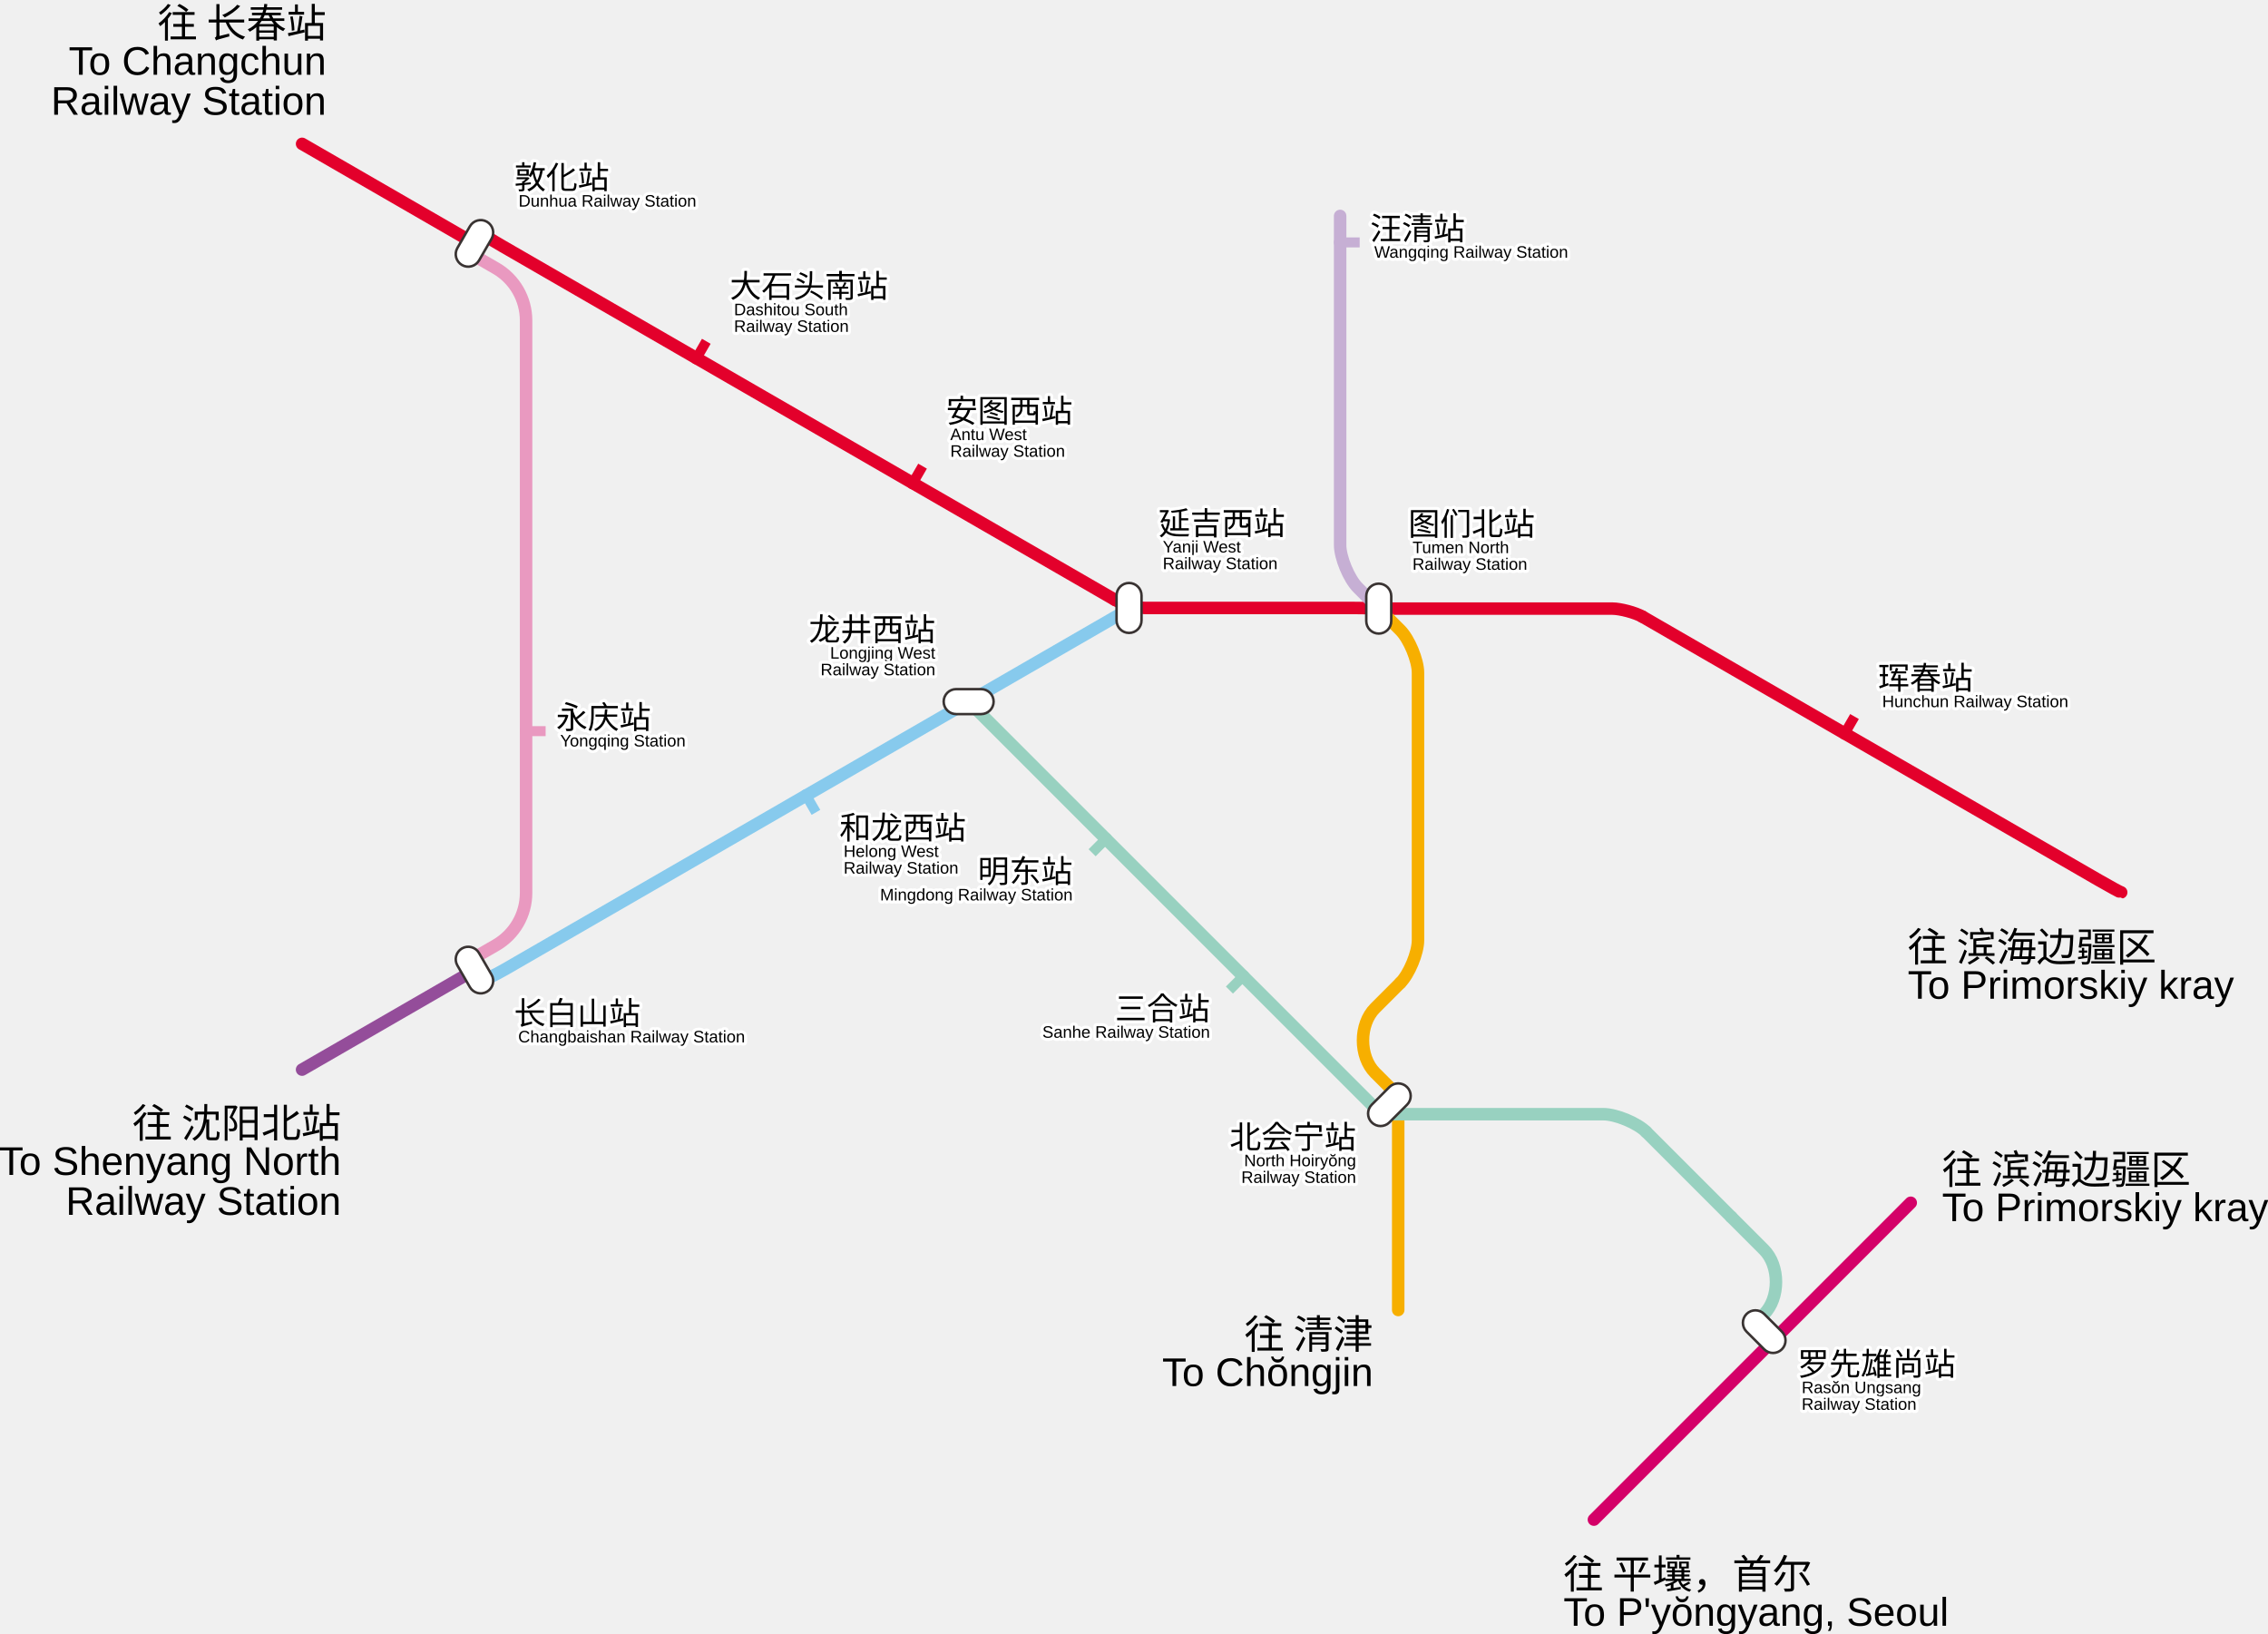
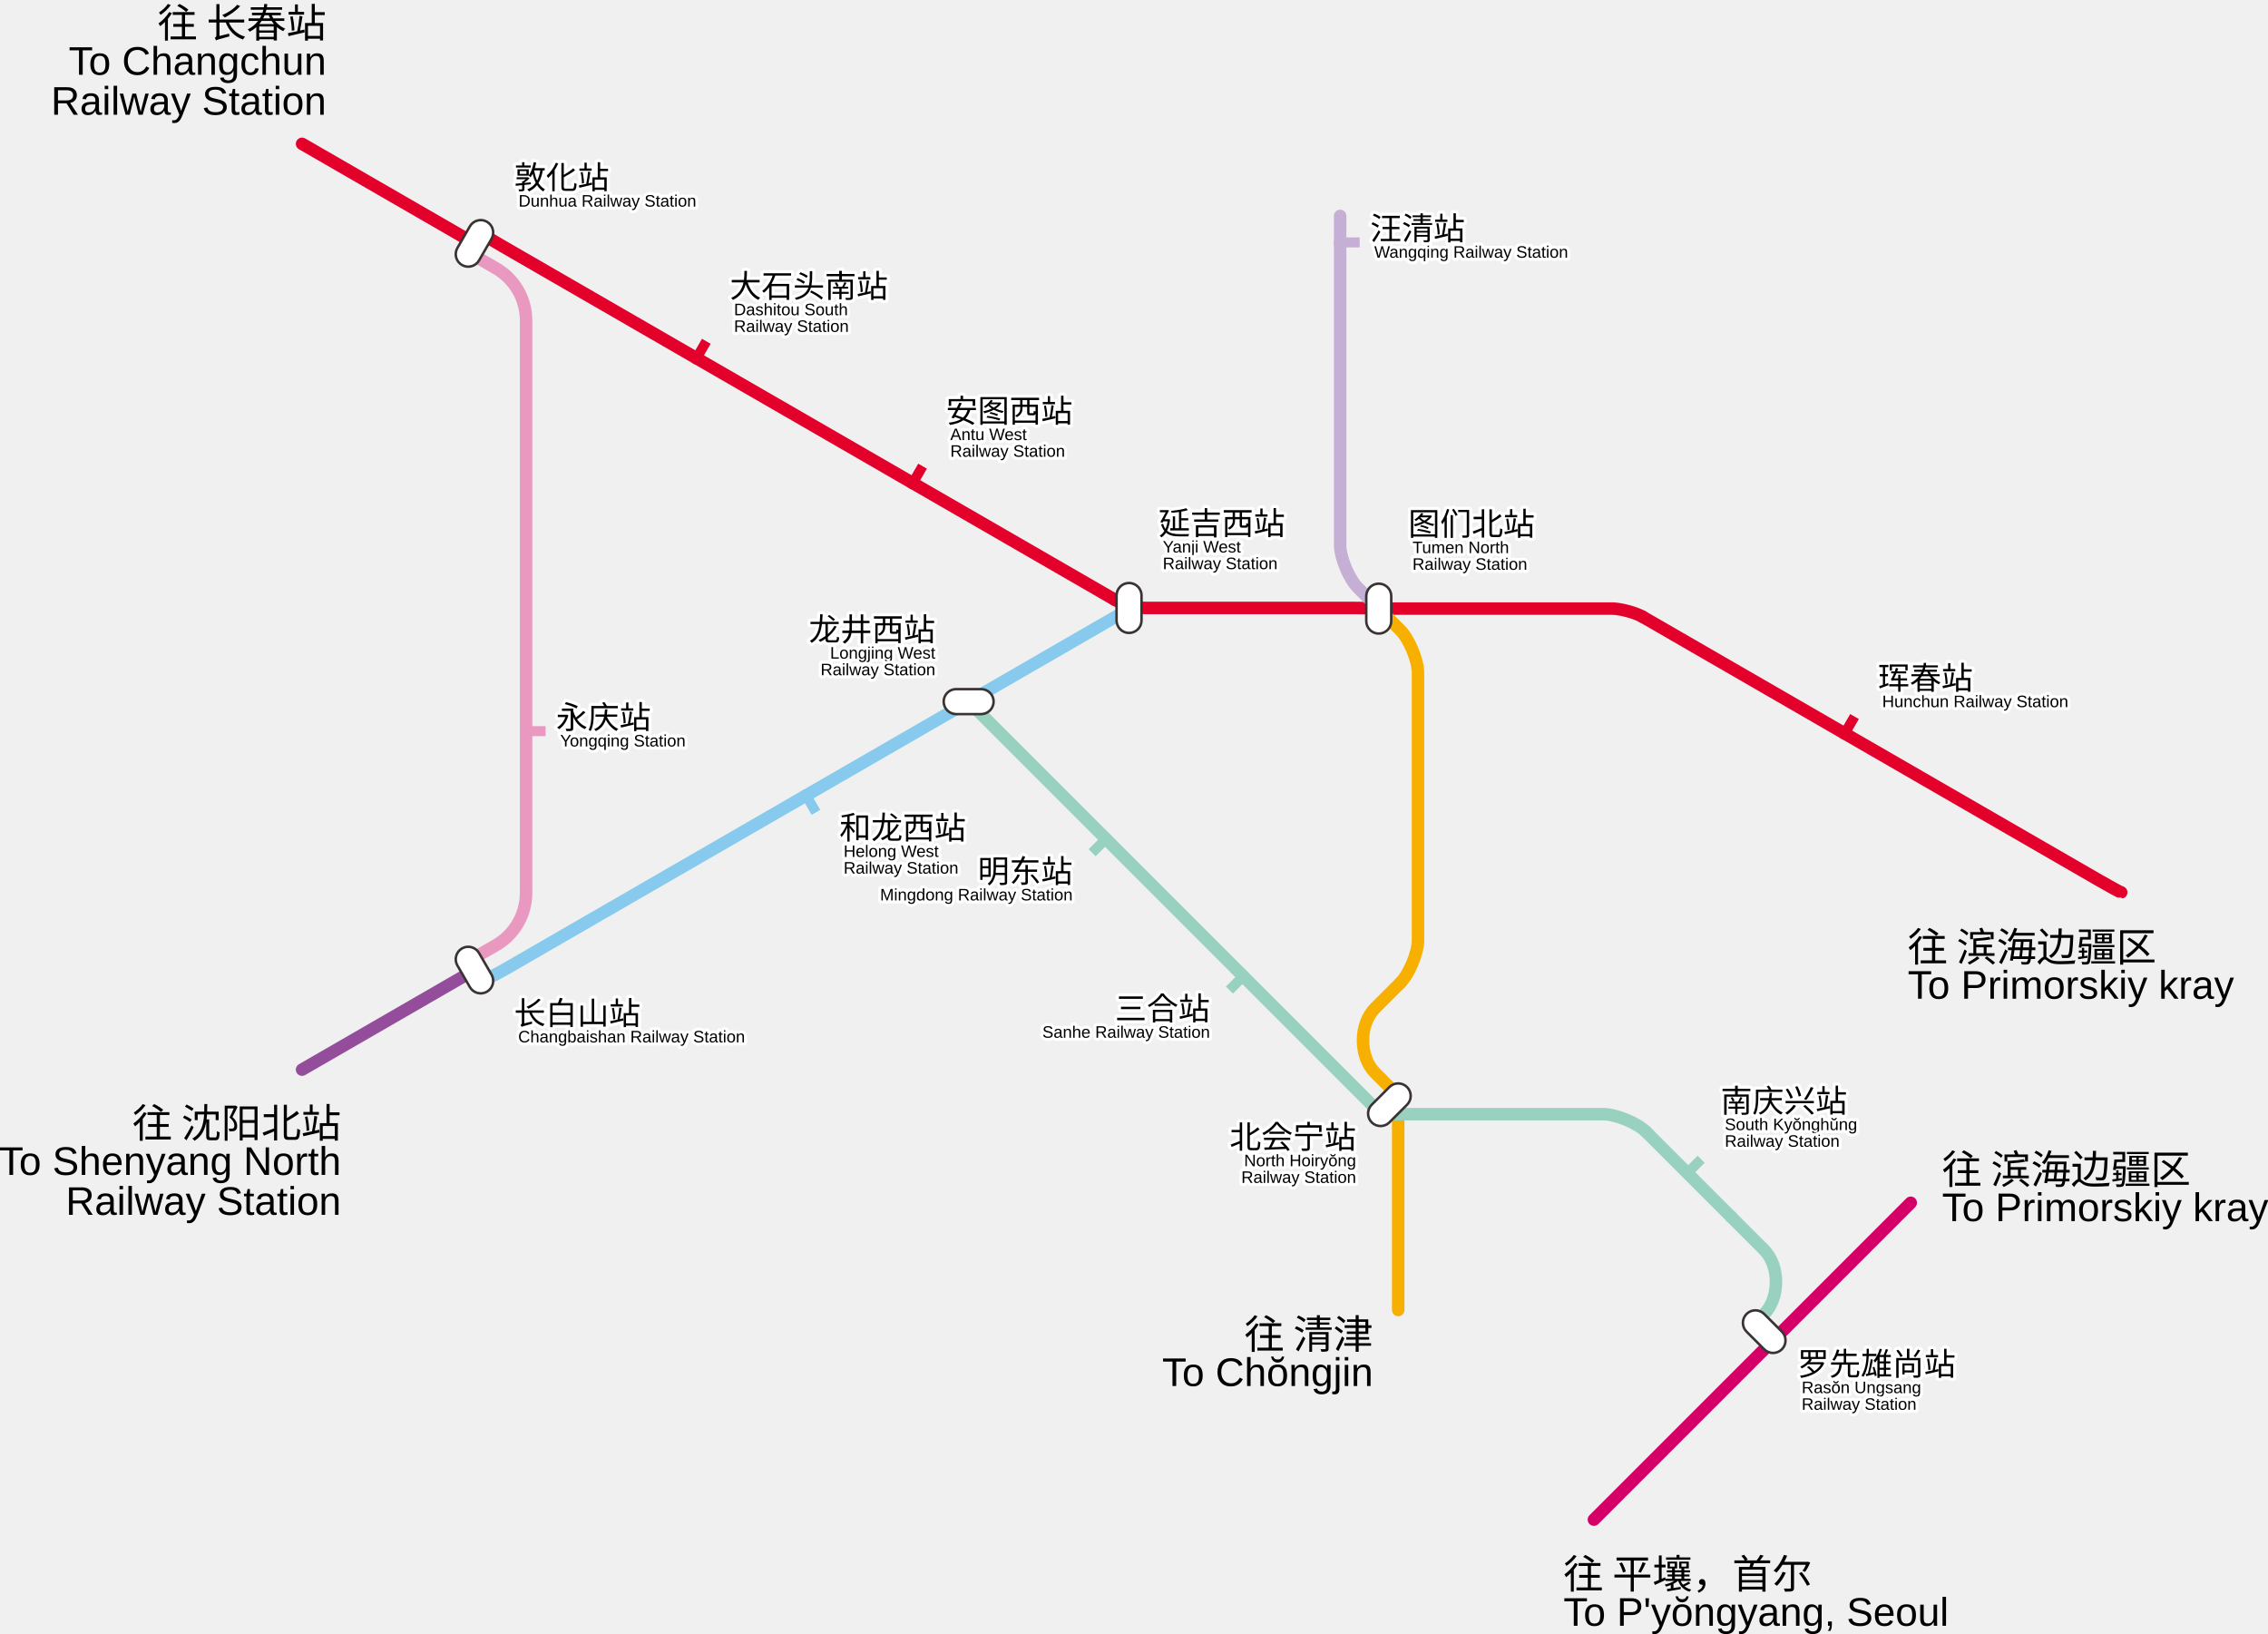
<svg xmlns="http://www.w3.org/2000/svg" width="908.229" height="653.972" viewBox="0 0 908.229 653.972" version="1.1" id="svg1">
  <defs id="defs1" />
  <g id="line_Q6VSLRUWHU" transform="translate(-171.4003,-226.4156)">
    <path d="m 708.06,323.48 v -10.6" fill="none" stroke="#c6afd4" stroke-width="5" stroke-linecap="round" id="path4" />
  </g>
-   <g id="line_rFq5wBN6Jb" transform="rotate(30,605.9968,-58.1326)">
+   <g id="line_rFq5wBN6Jb" transform="rotate(30,605.9968,-58.13259)">
    <path d="m 523.53,279.97 h 93.531" fill="none" stroke="#e3002b" stroke-width="5" stroke-linecap="round" id="path5" />
  </g>
-   <g id="line_5YqSlaiPAW" transform="rotate(30,605.9968,-58.1326)">
+   <g id="line_5YqSlaiPAW" transform="rotate(30,605.9968,-58.13259)">
    <path d="m 423.53,279.97 h 100" fill="none" stroke="#e3002b" stroke-width="5" stroke-linecap="round" id="path6" />
  </g>
  <g id="line_AGHX1xPTxY" transform="rotate(-30,-734.5464,812.3853)">
    <path d="m 503.24,913.36 h 75.12" fill="none" stroke="#87caed" stroke-width="5" stroke-linecap="round" id="path8" />
  </g>
  <g id="line_uAsBP5tdFi" transform="rotate(-30,-734.5464,812.3853)">
    <path d="m 428.11,913.36 h 75.13" fill="none" stroke="#87caed" stroke-width="5" stroke-linecap="round" id="path9" />
  </g>
  <g id="line_N_5G9iZyra" transform="translate(-171.4003,-226.4156)">
    <path d="m 723.53,470.115 h 93.531 c 3.234,0 9.27,1.617 12.071,3.234" fill="none" stroke="#e3002b" stroke-width="5" stroke-linecap="round" id="path13" />
  </g>
  <g id="line_FFeZVGYtg0" transform="translate(-171.4003,-226.4156)">
    <path d="m 617.928,466.621 c 2.801,1.617 8.837,3.234 12.071,3.234 H 713.27 c 5,0 10.13,0.13 10.26,0.26 v 0" fill="none" stroke="#e3002b" stroke-width="5" stroke-linecap="round" id="path20" />
  </g>
  <g id="line_1LlmuOgZgl" transform="translate(-171.4003,-226.4156)">
    <path d="m 708.06,323.48 v 121.165 c 0,5 3.536,13.536 7.071,17.071 L 723.53,470.115" fill="none" stroke="#c6afd4" stroke-width="5" stroke-linecap="round" id="path21" />
  </g>
-   <g id="line_ieoQ92BXNt" transform="rotate(30,605.9968,-58.1326)">
+   <g id="line_ieoQ92BXNt" transform="rotate(30,605.9968,-58.13259)">
    <path d="m 423.53,279.97 h -89.64 c -5,0 -10.18,-0.18 -10.36,-0.36 v 0" fill="none" stroke="#e3002b" stroke-width="5" stroke-linecap="round" id="path22" />
  </g>
  <g id="line_enlyB5kBCV" transform="translate(-147.4979,-364.9973)">
    <path d="m 333.169,464.955 12.93,7.465 A 24.142,24.142 0 0 1 358.17,493.328 V 657.765" fill="none" stroke="#e999c0" stroke-width="5" stroke-linecap="round" id="path25" />
  </g>
  <g id="line_qrXDtQbx-1" transform="translate(-147.4979,-364.9973)">
    <path d="m 358.17,657.765 v 64.798 a 24.142,24.142 0 0 1 -12.071,20.908 l -12.929,7.465" fill="none" stroke="#e999c0" stroke-width="5" stroke-linecap="round" id="path26" />
  </g>
  <g id="line_dUPDMMQmZ-" transform="rotate(-30,-734.5464,812.3853)">
    <path d="M 428.11,913.36 H 288.96 c -5,0 -10.425,-0.425 -10.85,-0.85 v 0" fill="none" stroke="#87caed" stroke-width="5" stroke-linecap="round" id="path27" />
  </g>
  <g id="stn_mI4i7HMiWh" transform="translate(452.1297,243.4394)">
    <g id="g37">
      <g transform="rotate(90)" id="g34">
        <rect id="stn_core_stn_mI4i7HMiWh" x="-10" y="-5" height="10" width="20" ry="5" stroke="#393332" stroke-width="1" fill="#ffffff" />
      </g>
      <g id="stn_name_stn_mI4i7HMiWh" transform="translate(11.83,-28.34)" text-anchor="start" stroke-width="2.5" paint-order="stroke" stroke="#ffffff" stroke-linejoin="round">
        <g id="g35">
          <text dy="-1" dx="0" dominant-baseline="auto" font-size="12.67px" font-family="SimHei, 'STHeiti T0C', 'PingFang SC', sans-serif" id="text34">延吉西站</text>
        </g>
        <g id="g36">
          <text dy="1.5" dx="1.67" dominant-baseline="hanging" font-size="6.67px" font-family="Arial, sans-serif" id="text35">Yanji West</text>
          <text dy="8.17" dx="1.67" dominant-baseline="hanging" font-size="6.67px" font-family="Arial, sans-serif" id="text36">Railway Station</text>
        </g>
      </g>
    </g>
  </g>
  <g id="stn_h_-fLyGvyx" transform="translate(536.6597,97.06443)">
    <g id="g41">
      <g transform="rotate(90)" id="g38">
        <rect id="stn_core_stn_h_-fLyGvyx" x="-2" y="-7.83" width="4" height="7.83" stroke="none" fill="#c6afd4" />
      </g>
      <g id="stn_name_stn_h_-fLyGvyx" transform="translate(12)" text-anchor="start" stroke-width="2.5" paint-order="stroke" stroke="#ffffff" stroke-linejoin="round">
        <g id="g39">
          <text dy="-1" dx="0" dominant-baseline="auto" font-size="12.67px" font-family="SimHei, 'STHeiti T0C', 'PingFang SC', sans-serif" id="text38">汪清站</text>
        </g>
        <g id="g40">
          <text dy="1.5" dx="1.67" dominant-baseline="hanging" font-size="6.67px" font-family="Arial, sans-serif" id="text39">Wangqing Railway Station</text>
        </g>
      </g>
    </g>
  </g>
  <g id="g46" transform="rotate(30,-178.1994,778.8027)">
    <rect id="stn_core_stn_orOzZgwrds" x="-2" y="-7.83" width="4" height="7.83" stroke="none" fill="#e3002b" />
  </g>
  <g id="g50" transform="rotate(30,-128.1994,592.2002)">
    <rect id="stn_core_stn_uzpkAC9lMU" x="-2" y="-7.83" width="4" height="7.83" stroke="none" fill="#e3002b" />
  </g>
  <g id="stn_name_stn_JbNw-gfTDD" transform="translate(378.8572,170.0995)" text-anchor="start" stroke-width="2.5" paint-order="stroke" stroke="#ffffff" stroke-linejoin="round">
    <g id="g61">
      <text dy="-1" dx="0" dominant-baseline="auto" font-size="12.67px" font-family="SimHei, 'STHeiti T0C', 'PingFang SC', sans-serif" id="text60">安图西站</text>
    </g>
    <g id="g62">
      <text dy="1.5" dx="1.67" dominant-baseline="hanging" font-size="6.67px" font-family="Arial, sans-serif" id="text61">Antu West</text>
      <text dy="8.17" dx="1.67" dominant-baseline="hanging" font-size="6.67px" font-family="Arial, sans-serif" id="text62">Railway Station</text>
    </g>
  </g>
  <g id="stn_name_stn_vAMRclHc03" transform="translate(292.2546,120.0994)" text-anchor="start" stroke-width="2.5" paint-order="stroke" stroke="#ffffff" stroke-linejoin="round">
    <g id="g64">
      <text dy="-1" dx="0" dominant-baseline="auto" font-size="12.67px" font-family="SimHei, 'STHeiti T0C', 'PingFang SC', sans-serif" id="text63">大石头南站</text>
    </g>
    <g id="g65">
      <text dy="1.5" dx="1.67" dominant-baseline="hanging" font-size="6.67px" font-family="Arial, sans-serif" id="text64">Dashitou South</text>
      <text dy="8.17" dx="1.67" dominant-baseline="hanging" font-size="6.67px" font-family="Arial, sans-serif" id="text65">Railway Station</text>
    </g>
  </g>
  <g id="stn_name_stn_B9_Ebn6TsV" transform="translate(205.9813,76.60686)" text-anchor="start" stroke-width="2.5" paint-order="stroke" stroke="#ffffff" stroke-linejoin="round">
    <g id="g67">
      <text dy="-1" dx="0" dominant-baseline="auto" font-size="12.67px" font-family="SimHei, 'STHeiti T0C', 'PingFang SC', sans-serif" id="text66">敦化站</text>
    </g>
    <g id="g68">
      <text dy="1.5" dx="1.67" dominant-baseline="hanging" font-size="6.67px" font-family="Arial, sans-serif" id="text67">Dunhua Railway Station</text>
    </g>
  </g>
  <g id="stn_name_stn_Ih81z_rTr0" transform="translate(205.8321,411.2677)" text-anchor="start" stroke-width="2.5" paint-order="stroke" stroke="#ffffff" stroke-linejoin="round">
    <g id="g77">
      <text dy="-1" dx="0" dominant-baseline="auto" font-size="12.67px" font-family="SimHei, 'STHeiti T0C', 'PingFang SC', sans-serif" id="text76">长白山站</text>
    </g>
    <g id="g78">
      <text dy="1.5" dx="1.67" dominant-baseline="hanging" font-size="6.67px" font-family="Arial, sans-serif" id="text77">Changbaishan Railway Station</text>
    </g>
  </g>
  <g id="stn_iz_TyuohSP" transform="translate(210.6721,292.7677)">
    <g id="g83">
      <g transform="rotate(90)" id="g80">
        <rect id="stn_core_stn_iz_TyuohSP" x="-2" y="-7.83" width="4" height="7.83" stroke="none" fill="#e999c0" />
      </g>
      <g id="stn_name_stn_iz_TyuohSP" transform="translate(12)" text-anchor="start" stroke-width="2.5" paint-order="stroke" stroke="#ffffff" stroke-linejoin="round">
        <g id="g81">
          <text dy="-1" dx="0" dominant-baseline="auto" font-size="12.67px" font-family="SimHei, 'STHeiti T0C', 'PingFang SC', sans-serif" id="text80">永庆站</text>
        </g>
        <g id="g82">
          <text dy="1.5" dx="1.67" dominant-baseline="hanging" font-size="6.67px" font-family="Arial, sans-serif" id="text81">Yongqing Station</text>
        </g>
      </g>
    </g>
  </g>
  <g transform="rotate(150,118.744,202.503)" id="g92">
    <rect id="stn_core_stn_MDtEak3Vq8" x="-2" y="-7.83" width="4" height="7.83" stroke="none" fill="#87caed" />
  </g>
  <g id="stn_name_stn_5i2AuDHVKa" transform="translate(374.5654,257.5987)" text-anchor="end" stroke-width="2.5" paint-order="stroke" stroke="#ffffff" stroke-linejoin="round">
    <g id="g103">
      <text dy="-1" dx="0" dominant-baseline="auto" font-size="12.67px" font-family="SimHei, 'STHeiti T0C', 'PingFang SC', sans-serif" id="text102">龙井西站</text>
    </g>
    <g id="g104">
      <text dy="1.5" dx="0" dominant-baseline="hanging" font-size="6.67px" font-family="Arial, sans-serif" id="text103">Longjing West</text>
      <text dy="8.17" dx="0" dominant-baseline="hanging" font-size="6.67px" font-family="Arial, sans-serif" id="text104">Railway Station</text>
    </g>
  </g>
  <g id="stn_name_stn_Bqb9PaHCH_" transform="translate(336.1609,337.0038)" text-anchor="start" stroke-width="2.5" paint-order="stroke" stroke="#ffffff" stroke-linejoin="round">
    <g id="g106">
      <text dy="-1" dx="0" dominant-baseline="auto" font-size="12.67px" font-family="SimHei, 'STHeiti T0C', 'PingFang SC', sans-serif" id="text105">和龙西站</text>
    </g>
    <g id="g107">
      <text dy="1.5" dx="1.67" dominant-baseline="hanging" font-size="6.67px" font-family="Arial, sans-serif" id="text106">Helong West</text>
      <text dy="8.17" dx="1.67" dominant-baseline="hanging" font-size="6.67px" font-family="Arial, sans-serif" id="text107">Railway Station</text>
    </g>
  </g>
  <g id="line_uKwltnpwiJ" transform="rotate(30,725.4016,170.9211)">
    <path d="M 225,375 H 145.29" fill="none" stroke="#e3002b" stroke-width="5" stroke-linecap="round" id="path20-4" />
  </g>
  <g id="line_cdaYA6RWH9" transform="rotate(-30,77.45842,488.6103)">
    <path d="M 225.01,458.13 H 145.29" fill="none" stroke="#944d9a" stroke-width="5" stroke-linecap="round" id="path21-5" />
  </g>
  <g id="misc_node_J0LAIEsHzC" transform="translate(130.682,7.40625)">
    <g id="g163">
      <g id="g162">
        <text dy="2" dx="0" dominant-baseline="middle" class="" font-family="Arial, sans-serif" font-size="16px" text-anchor="end" fill="#000000" font-style="normal" font-weight="normal" id="text160">往 长春站</text>
        <text dy="18" dx="0" dominant-baseline="middle" class="" font-family="Arial, sans-serif" font-size="16px" text-anchor="end" fill="#000000" font-style="normal" font-weight="normal" id="text161">To Changchun</text>
        <text dy="34" dx="0" dominant-baseline="middle" class="" font-family="Arial, sans-serif" font-size="16px" text-anchor="end" fill="#000000" font-style="normal" font-weight="normal" id="text162">Railway Station</text>
      </g>
    </g>
  </g>
  <g id="misc_node_RNh2GvNuaO" transform="translate(136.6016,447.9185)">
    <g id="g166">
      <g id="g165">
        <text dy="2" dx="0" dominant-baseline="middle" class="" font-family="Arial, sans-serif" font-size="16px" text-anchor="end" fill="#000000" font-style="normal" font-weight="normal" id="text163">往 沈阳北站</text>
        <text dy="18" dx="0" dominant-baseline="middle" class="" font-family="Arial, sans-serif" font-size="16px" text-anchor="end" fill="#000000" font-style="normal" font-weight="normal" id="text164">To Shenyang North</text>
        <text dy="34" dx="0" dominant-baseline="middle" class="" font-family="Arial, sans-serif" font-size="16px" text-anchor="end" fill="#000000" font-style="normal" font-weight="normal" id="text165">Railway Station</text>
      </g>
    </g>
  </g>
  <g transform="rotate(60,-241.3962,358.7652)" id="g96">
    <rect id="stn_core_stn_w3WyHC-7dL" x="-10" y="-5" height="10" width="20" ry="5" stroke="#393332" stroke-width="1" fill="#ffffff" />
  </g>
  <g transform="rotate(120,66.86719,103.5777)" id="g54">
    <rect id="stn_core_stn_BjS36MigXn" x="-10" y="-5" height="10" width="20" ry="5" stroke="#393332" stroke-width="1" fill="#ffffff" />
  </g>
  <g id="misc_node_XNy3sooqZ0-1" transform="translate(763.9425,377.3766)">
    <g id="g182-5">
      <g id="g181-2">
        <text dy="2" dx="0" dominant-baseline="middle" class="" font-family="Arial, sans-serif" font-size="16px" text-anchor="start" fill="#000000" font-style="normal" font-weight="normal" id="text180-7">往 滨海边疆区</text>
        <text dy="18" dx="0" dominant-baseline="middle" class="" font-family="Arial, sans-serif" font-size="16px" text-anchor="start" fill="#000000" font-style="normal" font-weight="normal" id="text181-6">To Primorskiy kray</text>
      </g>
    </g>
  </g>
  <g id="misc_node_XNy3sooqZ0-1-3" transform="translate(777.6896,466.4303)">
    <g id="g182-5-2">
      <g id="g181-2-2">
        <text dy="2" dx="0" dominant-baseline="middle" class="" font-family="Arial, sans-serif" font-size="16px" text-anchor="start" fill="#000000" font-style="normal" font-weight="normal" id="text180-7-1">往 滨海边疆区</text>
        <text dy="18" dx="0" dominant-baseline="middle" class="" font-family="Arial, sans-serif" font-size="16px" text-anchor="start" fill="#000000" font-style="normal" font-weight="normal" id="text181-6-6">To Primorskiy kray</text>
      </g>
    </g>
  </g>
-   <g id="line_9WCTQRlBMg" transform="rotate(30,1160.327,37.06988)">
+   <g id="line_9WCTQRlBMg" transform="rotate(30,1160.327,37.06989)">
    <path d="m 923.53,470.12 -93.531,-0.005" fill="none" stroke="#e3002b" stroke-width="5" stroke-linecap="round" id="path38" />
  </g>
-   <g id="line_sLx76XPJAw" transform="rotate(30,1160.327,37.06988)">
+   <g id="line_sLx76XPJAw" transform="rotate(30,1160.327,37.06989)">
    <path d="m 923.53,470.12 h 117.43 c 5,0 10.13,-0.13 10.26,-0.26 v 0" fill="none" stroke="#e3002b" stroke-width="5" stroke-linecap="round" id="path39" />
  </g>
  <g id="g183" transform="rotate(30,-178.6938,1525.34)">
    <rect id="stn_core_stn_i8GUntpO3i" x="-2" y="-7.83" width="4" height="7.83" stroke="none" fill="#e3002b" />
  </g>
  <g id="stn_name_stn_MRFESqtDO4" transform="translate(752.0597,277.0338)" text-anchor="start" stroke-width="2.5" paint-order="stroke" stroke="#ffffff" stroke-linejoin="round">
    <g id="g191">
      <text dy="-1" dx="0" dominant-baseline="auto" font-size="12.67px" font-family="SimHei, 'STHeiti T0C', 'PingFang SC', sans-serif" id="text190">珲春站</text>
    </g>
    <g id="g192">
      <text dy="1.5" dx="1.67" dominant-baseline="hanging" font-size="6.67px" font-family="Arial, sans-serif" id="text191">Hunchun Railway Station</text>
    </g>
  </g>
  <g id="misc_node_RNh2GvNuaO-8" transform="translate(549.8891,532.4518)">
    <g id="g166-8">
      <g id="g165-2">
        <text dy="2" dx="0" dominant-baseline="middle" class="" font-family="Arial, sans-serif" font-size="16px" text-anchor="end" fill="#000000" font-style="normal" font-weight="normal" id="text163-4">往 清津</text>
        <text dy="18" dx="0" dominant-baseline="middle" class="" font-family="Arial, sans-serif" font-size="16px" text-anchor="end" fill="#000000" font-style="normal" font-weight="normal" id="text164-5">To Chŏngjin</text>
        <text dominant-baseline="middle" class="" font-family="Arial, sans-serif" font-size="16px" text-anchor="end" fill="#000000" font-style="normal" font-weight="normal" id="text165-5" />
      </g>
    </g>
  </g>
  <g id="line_oU5AdKaYQB-8" transform="rotate(45,1358.043,838.0471)">
    <path d="m 278.11,1130.11 h 77.76" fill="none" stroke="#98d1c0" stroke-width="5" stroke-linecap="round" cursor="pointer" id="path15" />
  </g>
  <g id="line_6RwTn6XuoN-2" transform="rotate(45,1358.043,838.0471)">
    <path d="m 355.87,1130.11 h 77.76" fill="none" stroke="#98d1c0" stroke-width="5" stroke-linecap="round" cursor="pointer" id="path16" />
  </g>
  <g id="line_KUWs4g1dVr-4" transform="rotate(45,1358.043,838.0471)">
    <path d="m 433.63,1130.11 h 77.76" fill="none" stroke="#98d1c0" stroke-width="5" stroke-linecap="round" cursor="pointer" id="path17-5" />
  </g>
  <g transform="rotate(-135,291.012,76.23825)" id="g144">
    <rect id="stn_core_stn_cF4jXZzcH2-6" x="-2" y="-7.83" width="4" height="7.83" stroke="none" fill="#98d1c0" />
  </g>
  <g transform="rotate(-135,329.892,92.34287)" id="g148">
    <rect id="stn_core_stn_2Gp-P_gz-h-5" x="-2" y="-7.83" width="4" height="7.83" stroke="none" fill="#98d1c0" />
  </g>
  <g id="g88" transform="translate(387.8954,280.9388)">
    <rect id="stn_core_stn_s47bWmy3jf" x="-10" y="-5" height="10" width="20" ry="5" stroke="#393332" stroke-width="1" fill="#ffffff" />
  </g>
  <g id="line_j9qqTBGnAY" transform="translate(-163.6097,-233.7445)">
    <path d="M 723.53,672.566 V 758.29" fill="none" stroke="#f7af00" stroke-width="5" stroke-linecap="round" id="path24" />
  </g>
  <g id="line_mbNvSTuPT-" transform="translate(-171.4003,-226.4156)">
-     <path d="M 732.169,619.982 C 735.704,616.446 739.24,607.911 739.24,602.911 V 495.825 c 0,-5 -3.536,-13.536 -7.071,-17.071 L 723.53,470.115" fill="none" stroke="#f7af00" stroke-width="5" stroke-linecap="round" id="path33" />
+     <path d="m 732.169,619.982 c 3.536,-3.536 7.071,-12.071 7.071,-17.071 V 495.825 c 0,-5 -3.536,-13.536 -7.071,-17.071 L 723.53,470.115" fill="none" stroke="#f7af00" stroke-width="5" stroke-linecap="round" id="path33" />
  </g>
  <g id="line_5rOEPFw2OI" transform="translate(212.2797,-878.5096)">
-     <path d="m 339.85,1324.66 h 90 c 5,0 13.536,3.536 17.071,7.071" fill="none" stroke="#98d1c0" stroke-width="5" stroke-linecap="round" id="path20-9" />
+     <path d="m 339.85,1324.66 h 90 c 5,0 13.536,3.535 17.071,7.071" fill="none" stroke="#98d1c0" stroke-width="5" stroke-linecap="round" id="path20-9" />
  </g>
  <g id="line_nDRXQp3rdI" transform="rotate(45,1606.445,1141.649)">
    <path d="m 449.85,1324.66 h 48.2" fill="none" stroke="#98d1c0" stroke-width="5" stroke-linecap="round" id="path21-54" />
  </g>
  <g id="line_NvyWu6Q9Jy" transform="rotate(45,1606.445,1141.649)">
    <path d="m 544.85,1269.81 v 77.98" fill="none" stroke="#d40068" stroke-width="5" stroke-linecap="round" cursor="pointer" id="path22-3" />
  </g>
  <g id="line_I3BFhI7PPO" transform="rotate(45,1606.445,1141.649)">
    <path d="m 544.85,1347.79 v 101.45" fill="none" stroke="#d40068" stroke-width="5" stroke-linecap="round" cursor="pointer" id="path23" />
  </g>
  <g id="line_OHgZ6aPMpV" transform="rotate(45,1606.445,1141.649)">
    <path d="m 498.05,1324.66 h 18.47 c 9.165,0 18.33,9.165 18.33,18.33 v 4.8" fill="none" stroke="#98d1c0" stroke-width="5" stroke-linecap="round" cursor="pointer" id="path36" />
  </g>
  <g id="g169" transform="rotate(45,-290.4068,1119.411)">
    <rect id="stn_core_stn_c3MUYuPo0L" x="-10" y="-5" height="10" width="20" ry="5" stroke="#393332" stroke-width="1" fill="#ffffff" />
  </g>
  <g id="stn_name_stn_mY2YaV6KyI" transform="translate(719.815,551.7165)" text-anchor="start" stroke-width="2.5" paint-order="stroke" stroke="#ffffff" stroke-linejoin="round">
    <g id="g177">
      <text dy="-1" dx="0" dominant-baseline="auto" font-size="12.67px" font-family="SimHei, 'STHeiti T0C', 'PingFang SC', sans-serif" id="text176">罗先雄尚站</text>
    </g>
    <g id="g178">
      <text dy="1.5" dx="1.67" dominant-baseline="hanging" font-size="6.67px" font-family="Arial, sans-serif" id="text177">Rasŏn Ungsang</text>
      <text dy="8.17" dx="1.67" dominant-baseline="hanging" font-size="6.67px" font-family="Arial, sans-serif" id="text178">Railway Station</text>
    </g>
  </g>
  <g id="misc_node_XNy3sooqZ0-12" transform="translate(626.0914,628.4568)">
    <g id="g181-3">
      <g id="g180">
        <text dy="2" dx="0" dominant-baseline="middle" class="" font-family="Arial, sans-serif" font-size="16px" text-anchor="start" fill="#000000" font-style="normal" font-weight="normal" id="text179">往 平壤，首尔</text>
        <text dy="18" dx="0" dominant-baseline="middle" class="" font-family="Arial, sans-serif" font-size="16px" text-anchor="start" fill="#000000" font-style="normal" font-weight="normal" id="text180-3">To P'yŏngyang, Seoul</text>
      </g>
    </g>
  </g>
  <g id="stn_jd2dTI-dyH" transform="translate(552.1297,243.6994)">
    <g id="g33">
      <g transform="rotate(90)" id="g30">
        <rect id="stn_core_stn_jd2dTI-dyH" x="-10" y="-5" height="10" width="20" ry="5" stroke="#393332" stroke-width="1" fill="#ffffff" />
      </g>
      <g id="stn_name_stn_jd2dTI-dyH" transform="translate(11.83,-28.34)" text-anchor="start" stroke-width="2.5" paint-order="stroke" stroke="#ffffff" stroke-linejoin="round">
        <g id="g31">
          <text dy="-1" dx="0" dominant-baseline="auto" font-size="12.67px" font-family="SimHei, 'STHeiti T0C', 'PingFang SC', sans-serif" id="text30">图们北站</text>
        </g>
        <g id="g32">
          <text dy="1.5" dx="1.67" dominant-baseline="hanging" font-size="6.67px" font-family="Arial, sans-serif" id="text31">Tumen North</text>
          <text dy="8.17" dx="1.67" dominant-baseline="hanging" font-size="6.67px" font-family="Arial, sans-serif" id="text32">Railway Station</text>
        </g>
      </g>
    </g>
  </g>
  <g id="line_plvdWsGDqx" transform="rotate(45,1339.658,882.4318)">
-     <path d="M 474.62,1120.11 H 461.55 c -9.165,0 -18.33,-9.165 -18.33,-18.33 V 1087.51" fill="none" stroke="#f7af00" stroke-width="5" stroke-linecap="round" id="path35" />
+     <path d="M 474.62,1120.11 H 461.55 c -9.165,0 -18.33,-9.165 -18.33,-18.33 v -14.27" fill="none" stroke="#f7af00" stroke-width="5" stroke-linecap="round" id="path35" />
  </g>
  <g transform="rotate(135,186.5772,336.4096)" id="g134">
    <rect id="stn_core_stn_p1SW3K1IvT-2" x="-10" y="-5" height="10" width="20" ry="5" stroke="#393332" stroke-width="1" fill="#ffffff" />
  </g>
  <g id="stn_name_stn_-FLAdPYtkY" transform="translate(543.0547,460.8571)" text-anchor="end" stroke-width="2.5" paint-order="stroke" stroke="#ffffff" stroke-linejoin="round">
    <g id="g127">
      <text dy="-1" dx="0" dominant-baseline="auto" font-size="12.67px" font-family="SimHei, 'STHeiti T0C', 'PingFang SC', sans-serif" id="text126">北会宁站</text>
    </g>
    <g id="g128">
      <text dy="1.5" dx="0" dominant-baseline="hanging" font-size="6.67px" font-family="Arial, sans-serif" id="text127">North Hoiryŏng</text>
      <text dy="8.17" dx="0" dominant-baseline="hanging" font-size="6.67px" font-family="Arial, sans-serif" id="text128">Railway Station</text>
    </g>
  </g>
  <g id="stn_name_stn_AgJmZtLjvn" transform="translate(429.55,354.4234)" text-anchor="end" stroke-width="2.5" paint-order="stroke" stroke="#ffffff" stroke-linejoin="round">
    <g id="g138">
      <text dy="-1" dx="0" dominant-baseline="auto" font-size="12.67px" font-family="SimHei, 'STHeiti T0C', 'PingFang SC', sans-serif" id="text137">明东站</text>
    </g>
    <g id="g139">
      <text dy="1.5" dx="0" dominant-baseline="hanging" font-size="6.67px" font-family="Arial, sans-serif" id="text138">Mingdong Railway Station</text>
    </g>
  </g>
  <g id="stn_name_stn_1OGDIdKCw8" transform="translate(484.5346,409.408)" text-anchor="end" stroke-width="2.5" paint-order="stroke" stroke="#ffffff" stroke-linejoin="round">
    <g id="g141">
      <text dy="-1" dx="0" dominant-baseline="auto" font-size="12.67px" font-family="SimHei, 'STHeiti T0C', 'PingFang SC', sans-serif" id="text140">三合站</text>
    </g>
    <g id="g142">
      <text dy="1.5" dx="0" dominant-baseline="hanging" font-size="6.67px" font-family="Arial, sans-serif" id="text141">Sanhe Railway Station</text>
    </g>
  </g>
+   <g id="g194" transform="rotate(45,-229.153,1050.502)">
+     <rect id="stn_core_stn__VbzDC2A78" x="-2" y="-7.83" width="4" height="7.83" stroke="none" fill="#98d1c0" />
+   </g>
+   <g id="stn_name_stn_nXucq-u1vG" transform="translate(689.0299,446.3807)" text-anchor="start" stroke-width="2.5" paint-order="stroke" stroke="#ffffff" stroke-linejoin="round">
+     <g id="g198">
+       <text dy="-1" dx="0" dominant-baseline="auto" font-size="12.67px" font-family="SimHei, 'STHeiti T0C', 'PingFang SC', sans-serif" id="text197">南庆兴站</text>
+     </g>
+     <g id="g199">
+       <text dy="1.5" dx="1.67" dominant-baseline="hanging" font-size="6.67px" font-family="Arial, sans-serif" id="text198">South Kyŏnghŭng</text>
+       <text dy="8.17" dx="1.67" dominant-baseline="hanging" font-size="6.67px" font-family="Arial, sans-serif" id="text199">Railway Station</text>
+     </g>
+   </g>
</svg>
